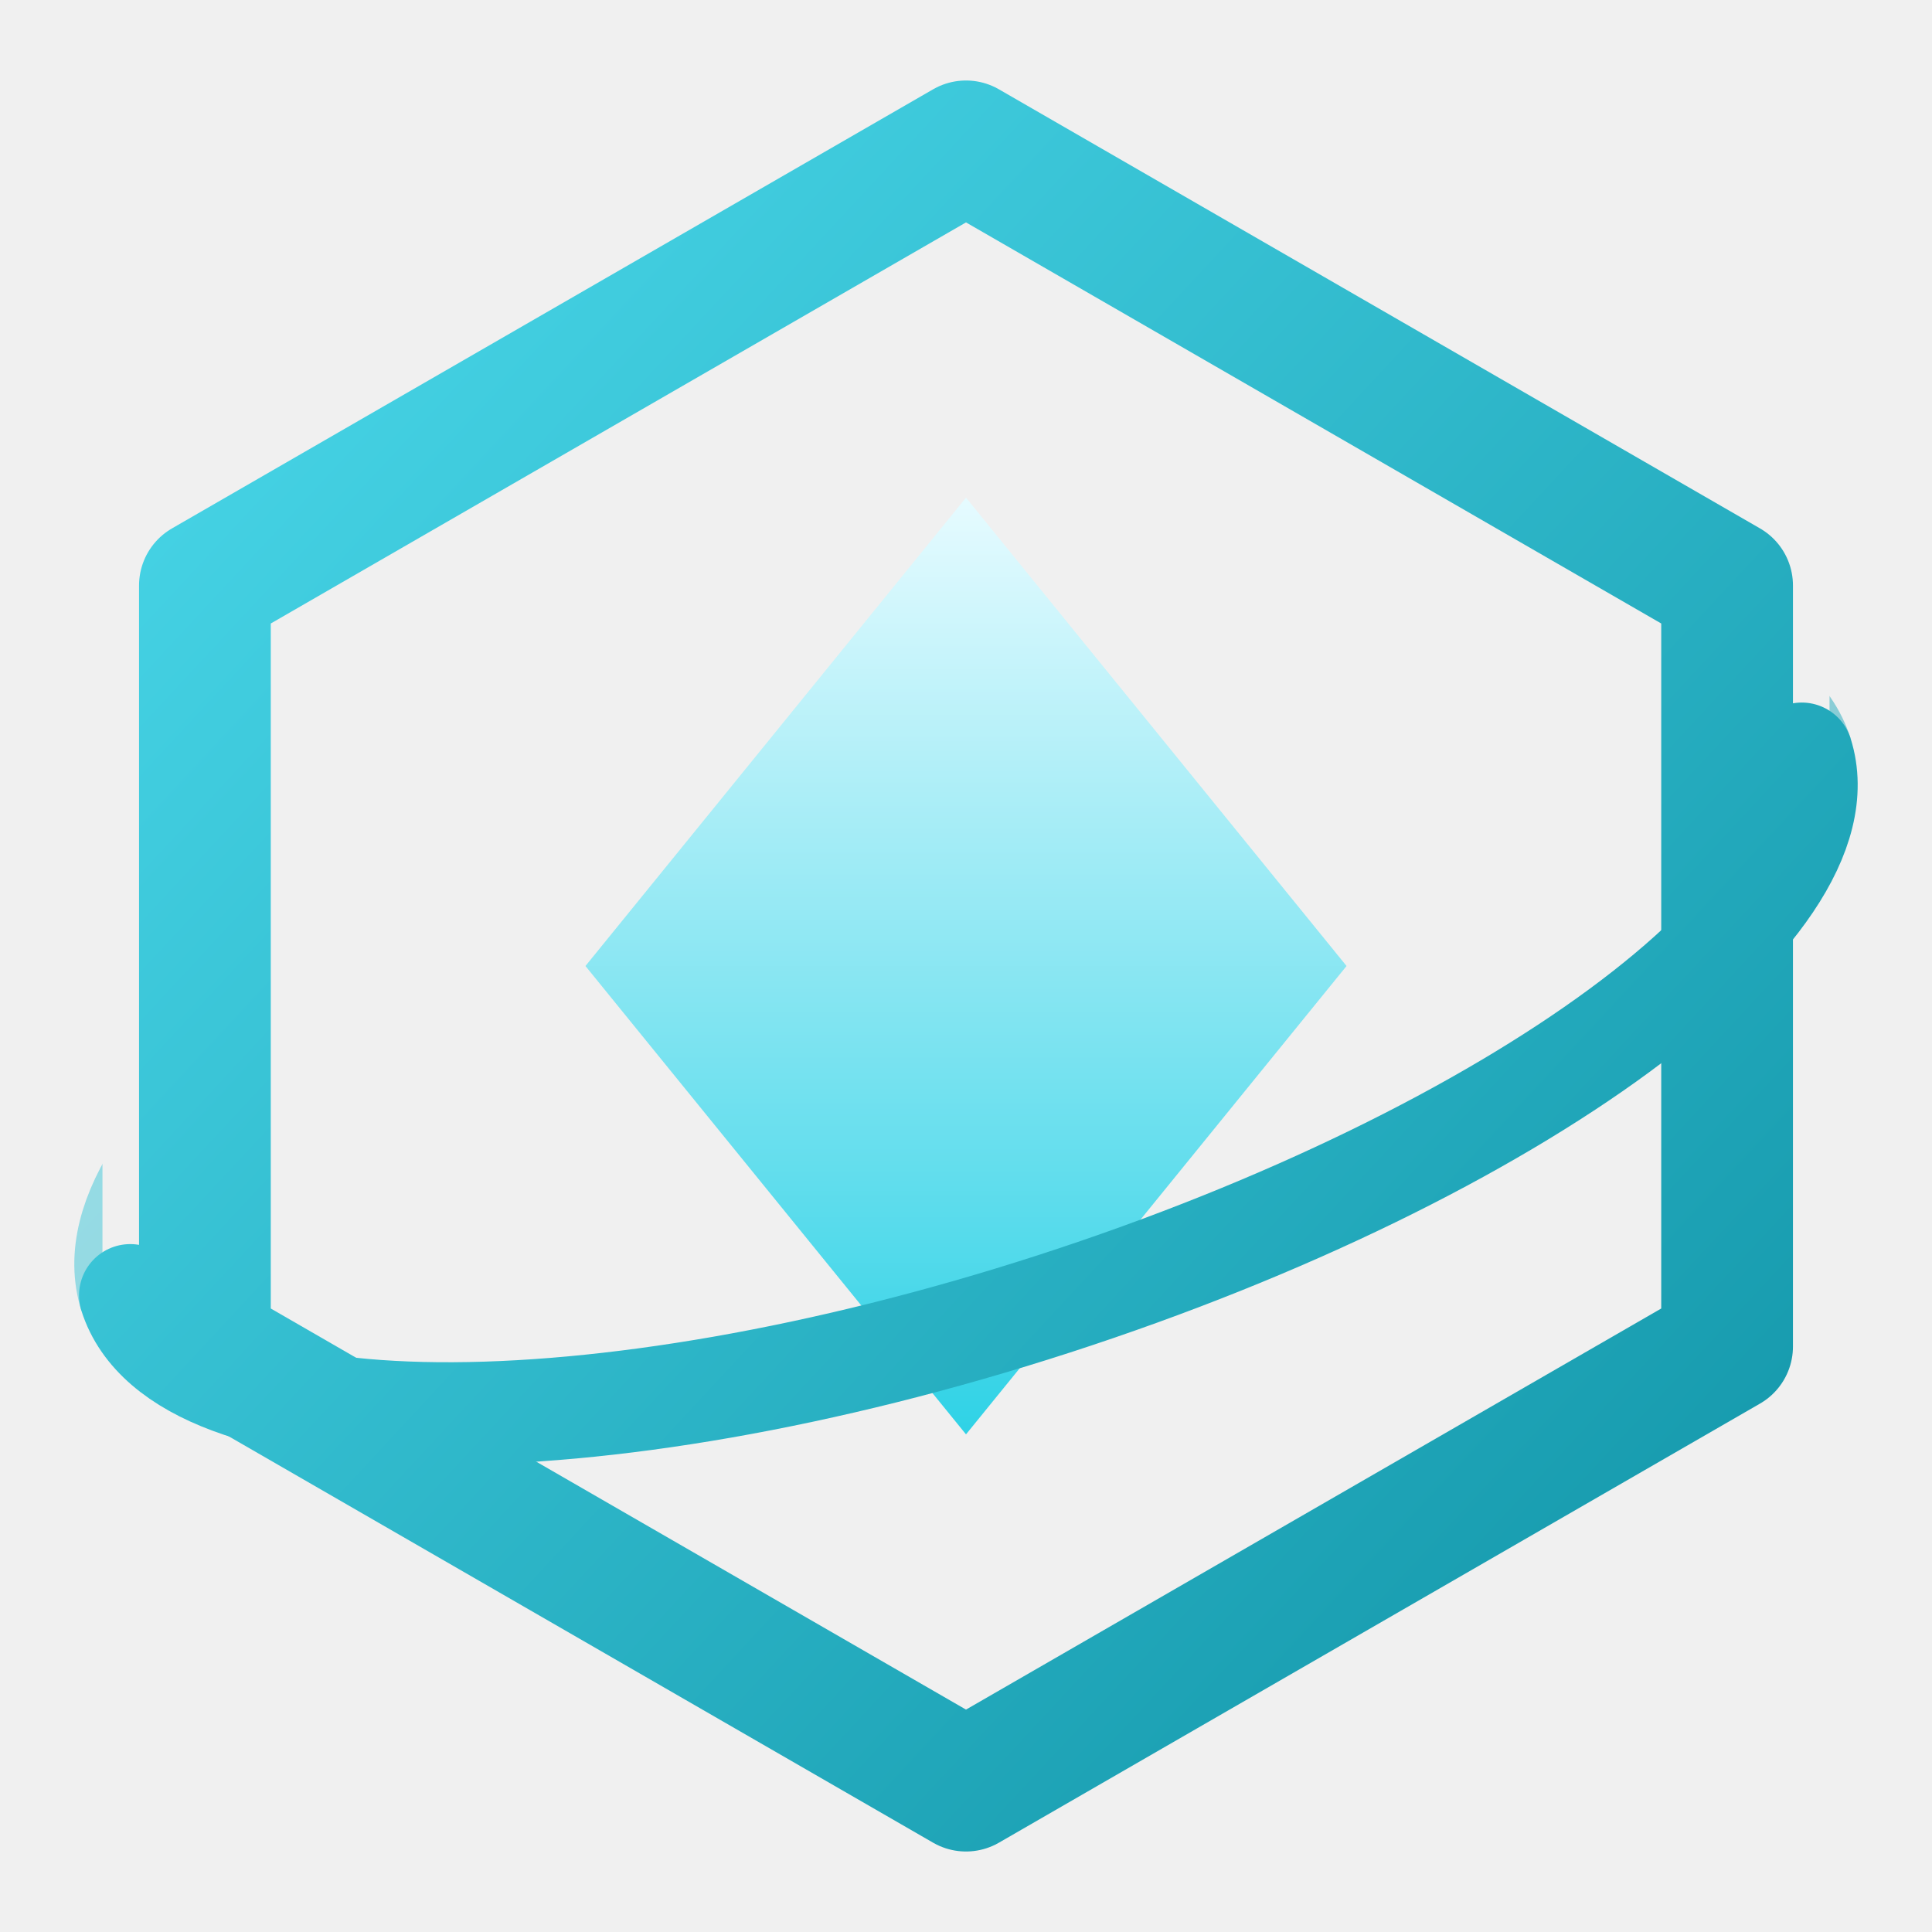
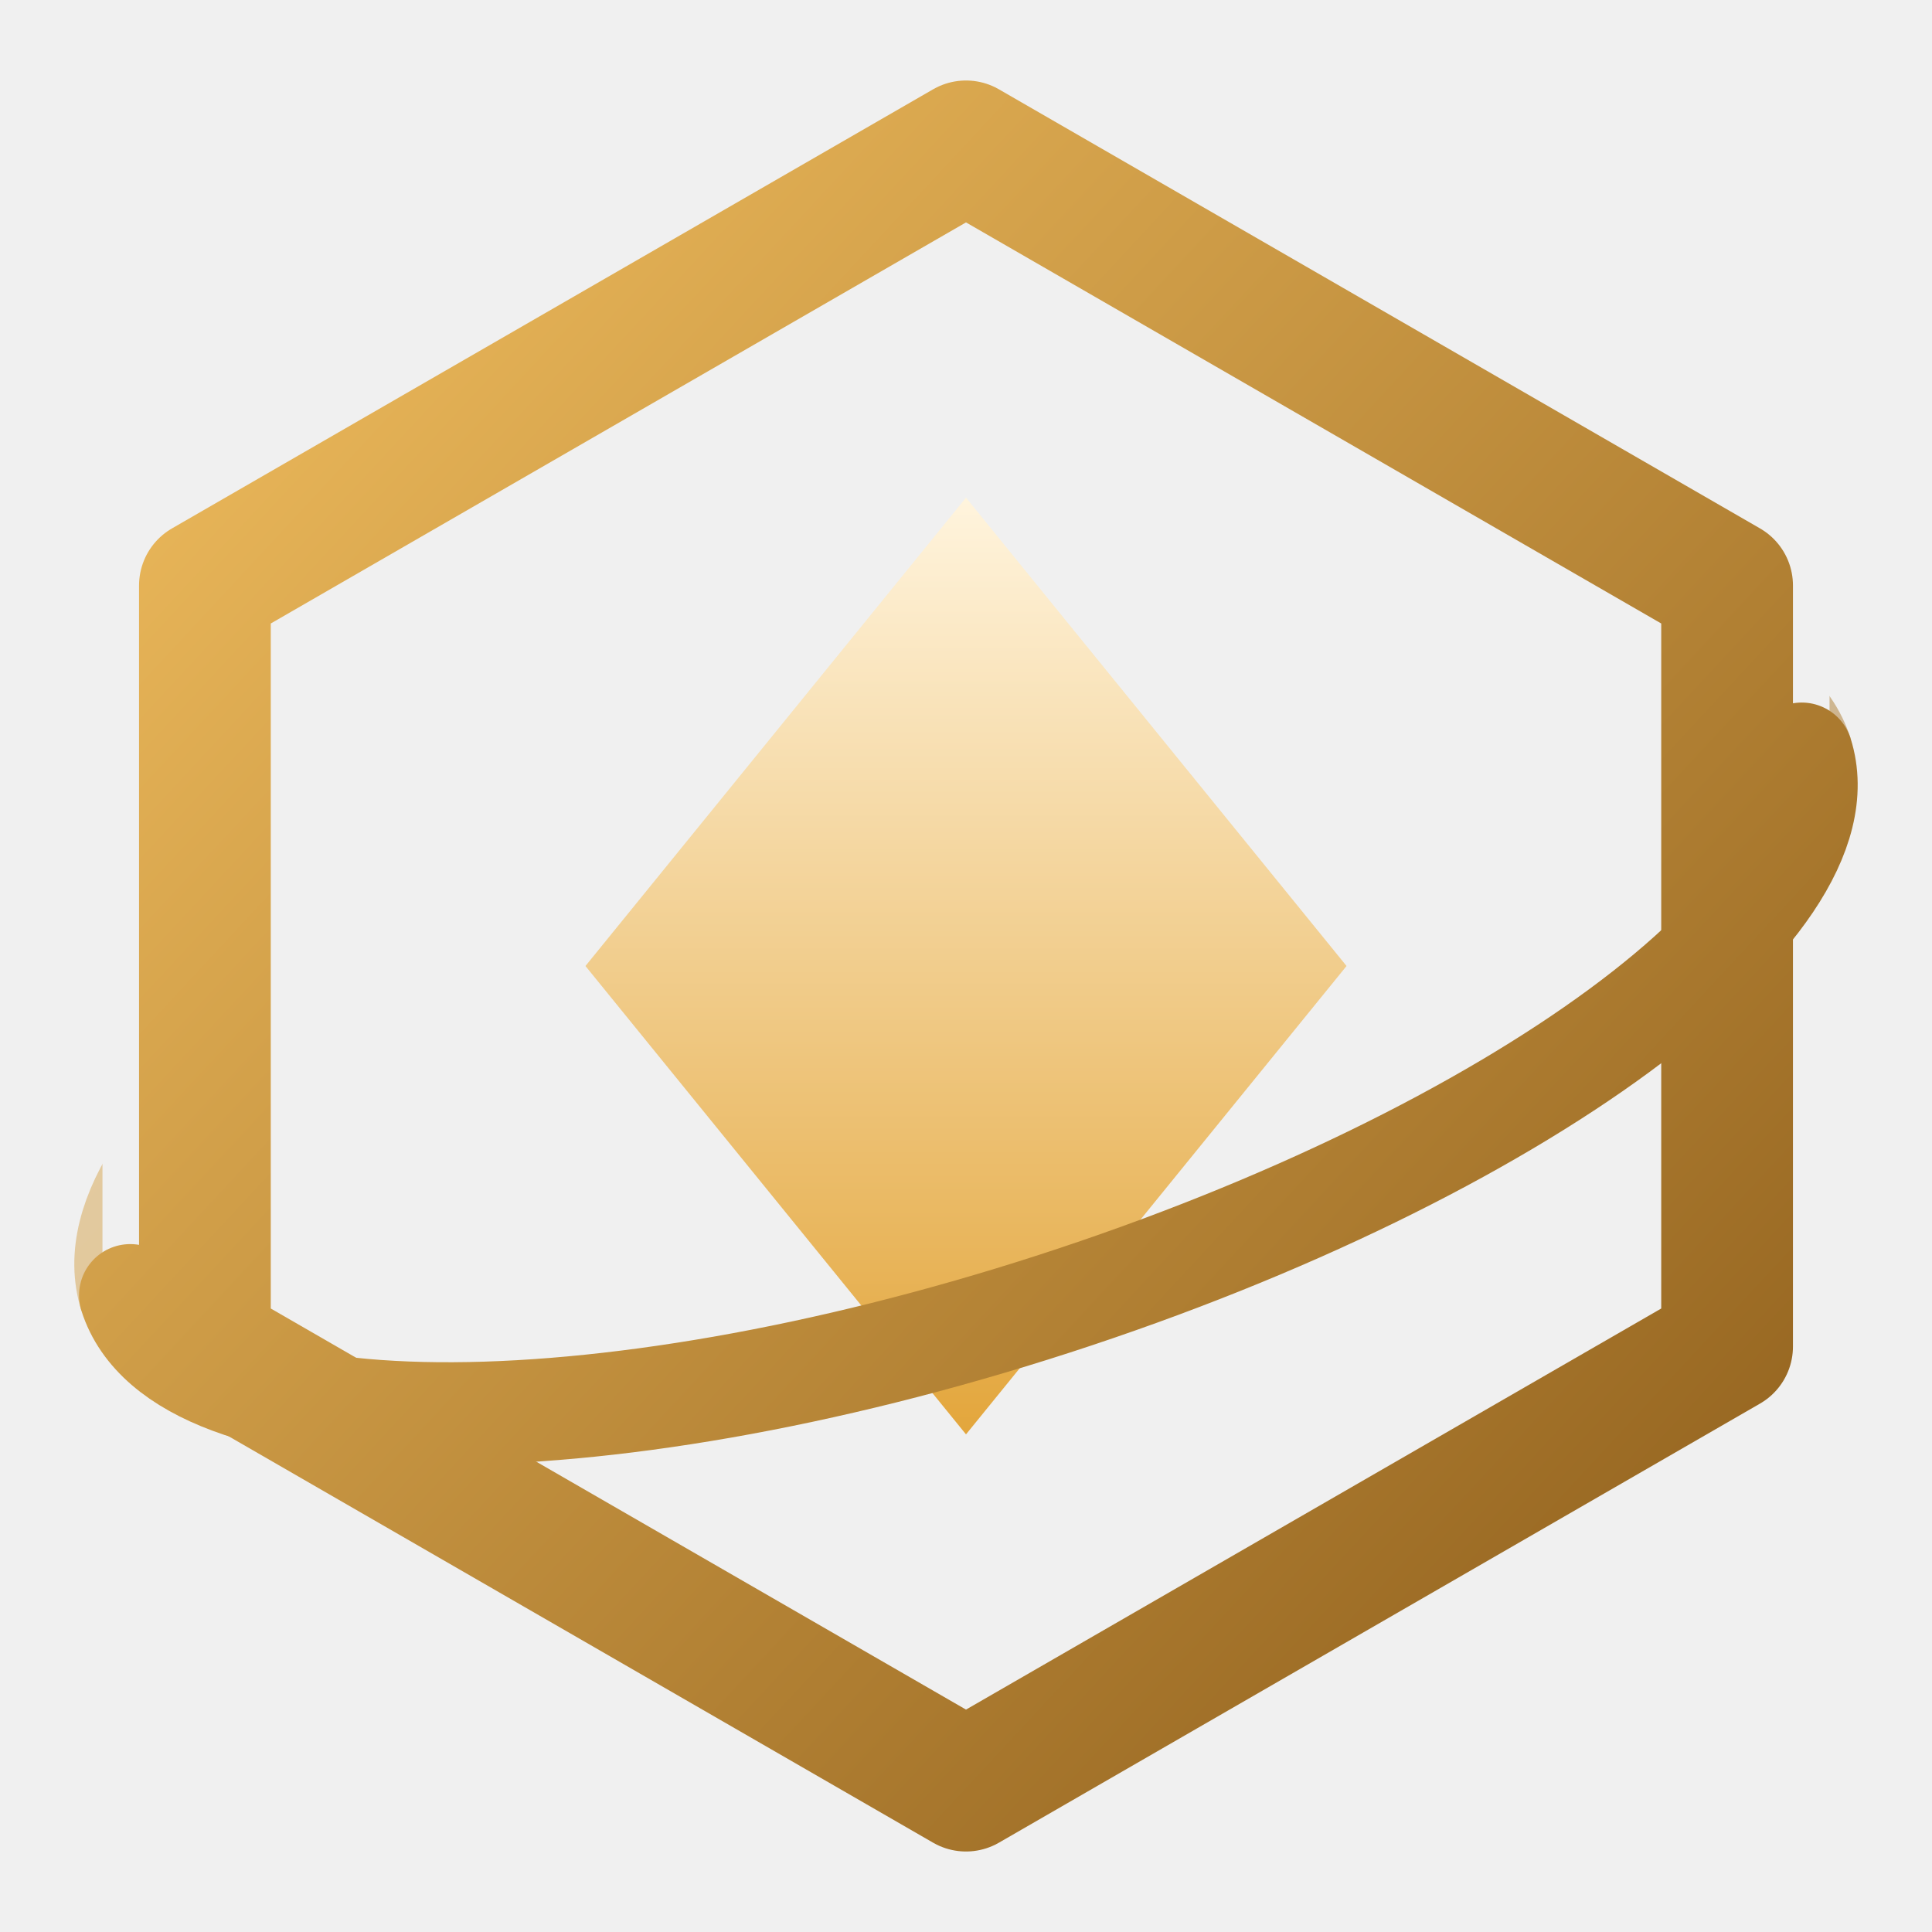
<svg xmlns="http://www.w3.org/2000/svg" viewBox="0 0 132 132" role="img" aria-label="老攸元宇宙">
  <defs>
    <linearGradient id="ly-g" x1="10" y1="14" x2="122" y2="118" gradientUnits="userSpaceOnUse">
-       <stop offset="0" stop-color="#4ad8ea" />
-       <stop offset="1" stop-color="#1295a8" />
+       <stop offset="0" stop-color="#f0bd5e" />
+       <stop offset="1" stop-color="#8f5f1c" />
    </linearGradient>
    <linearGradient id="ly-core" x1="66" y1="34" x2="66" y2="98" gradientUnits="userSpaceOnUse">
-       <stop offset="0" stop-color="#e6fbff" />
-       <stop offset="1" stop-color="#2fd2e6" />
+       <stop offset="0" stop-color="#fff4dd" />
+       <stop offset="1" stop-color="#e3a63c" />
    </linearGradient>
    <mask id="ly-out" maskUnits="userSpaceOnUse" x="-20" y="-20" width="172" height="172">
      <rect x="-20" y="-20" width="172" height="172" fill="#fff" />
      <path d="M66 10 118 40v52L66 122 14 92V40z" fill="#000" stroke="#000" stroke-width="14" stroke-linejoin="round" />
    </mask>
  </defs>
  <path d="M8.9 88.5A60 20-18 0 1 123.1 51.5" fill="none" stroke="url(#ly-g)" stroke-width="7" opacity=".5" mask="url(#ly-out)" />
  <path d="M66 10 118 40v52L66 122 14 92V40z" fill="none" stroke="url(#ly-g)" stroke-width="9" stroke-linejoin="round" />
  <path d="M66 34 92 66 66 98 40 66z" fill="url(#ly-core)" />
  <path d="M123.1 51.5A60 20-18 0 1 8.9 88.5" fill="none" stroke="url(#ly-g)" stroke-width="7" stroke-linecap="round" />
</svg>
